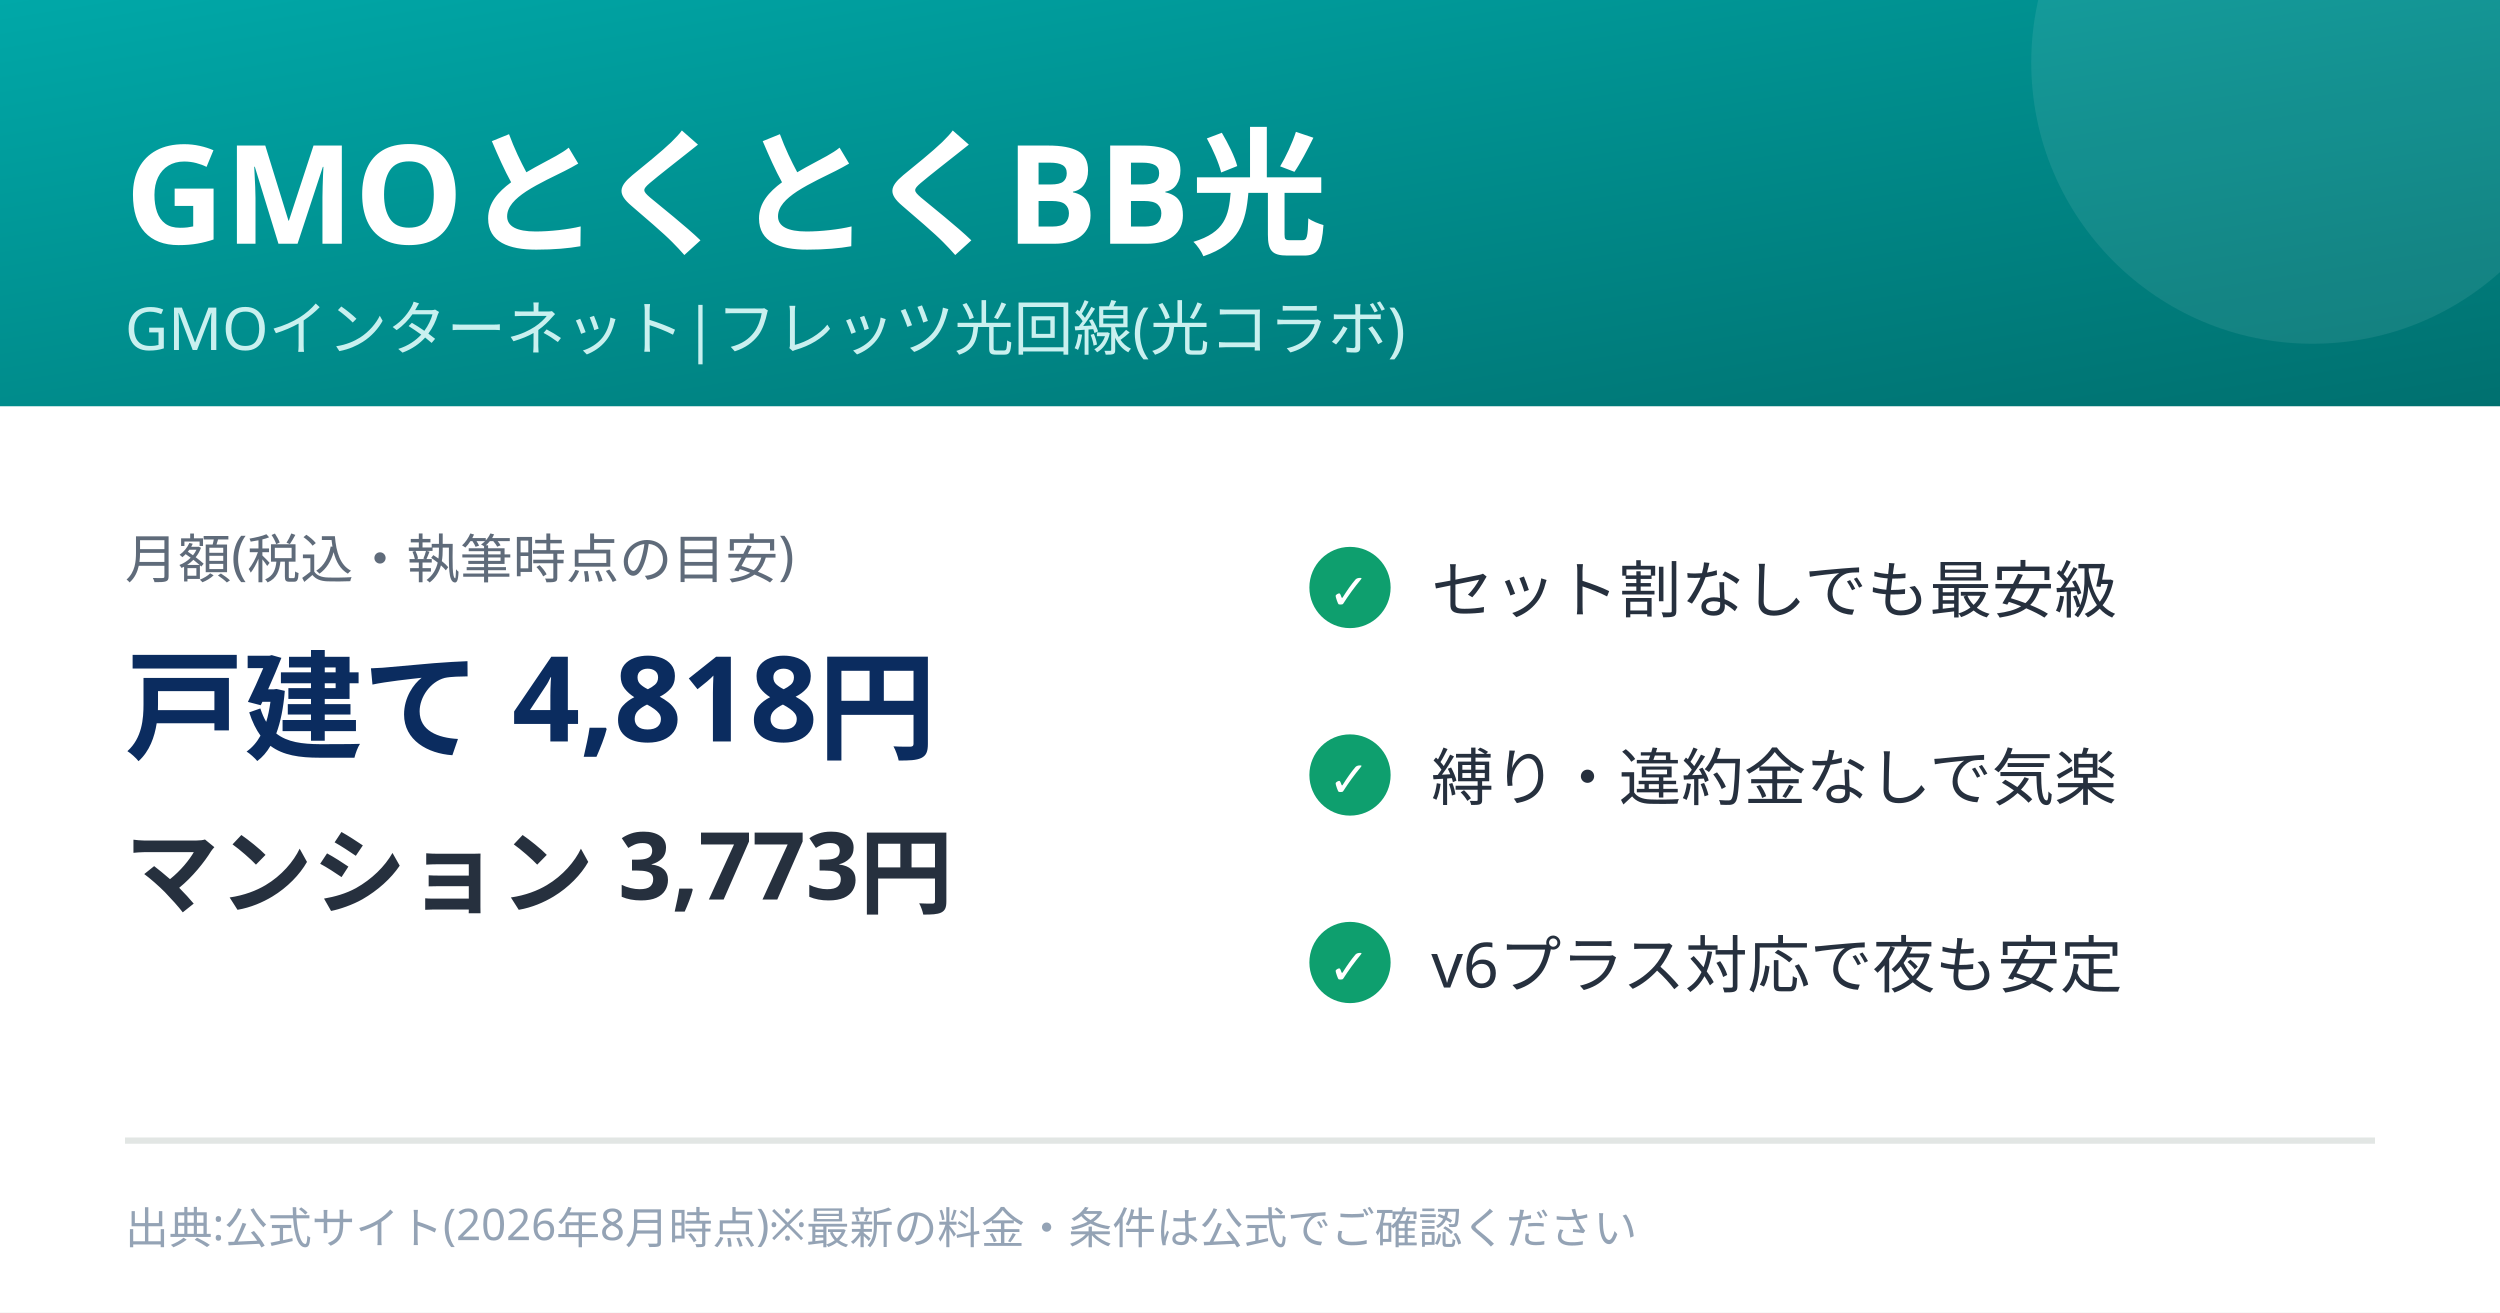
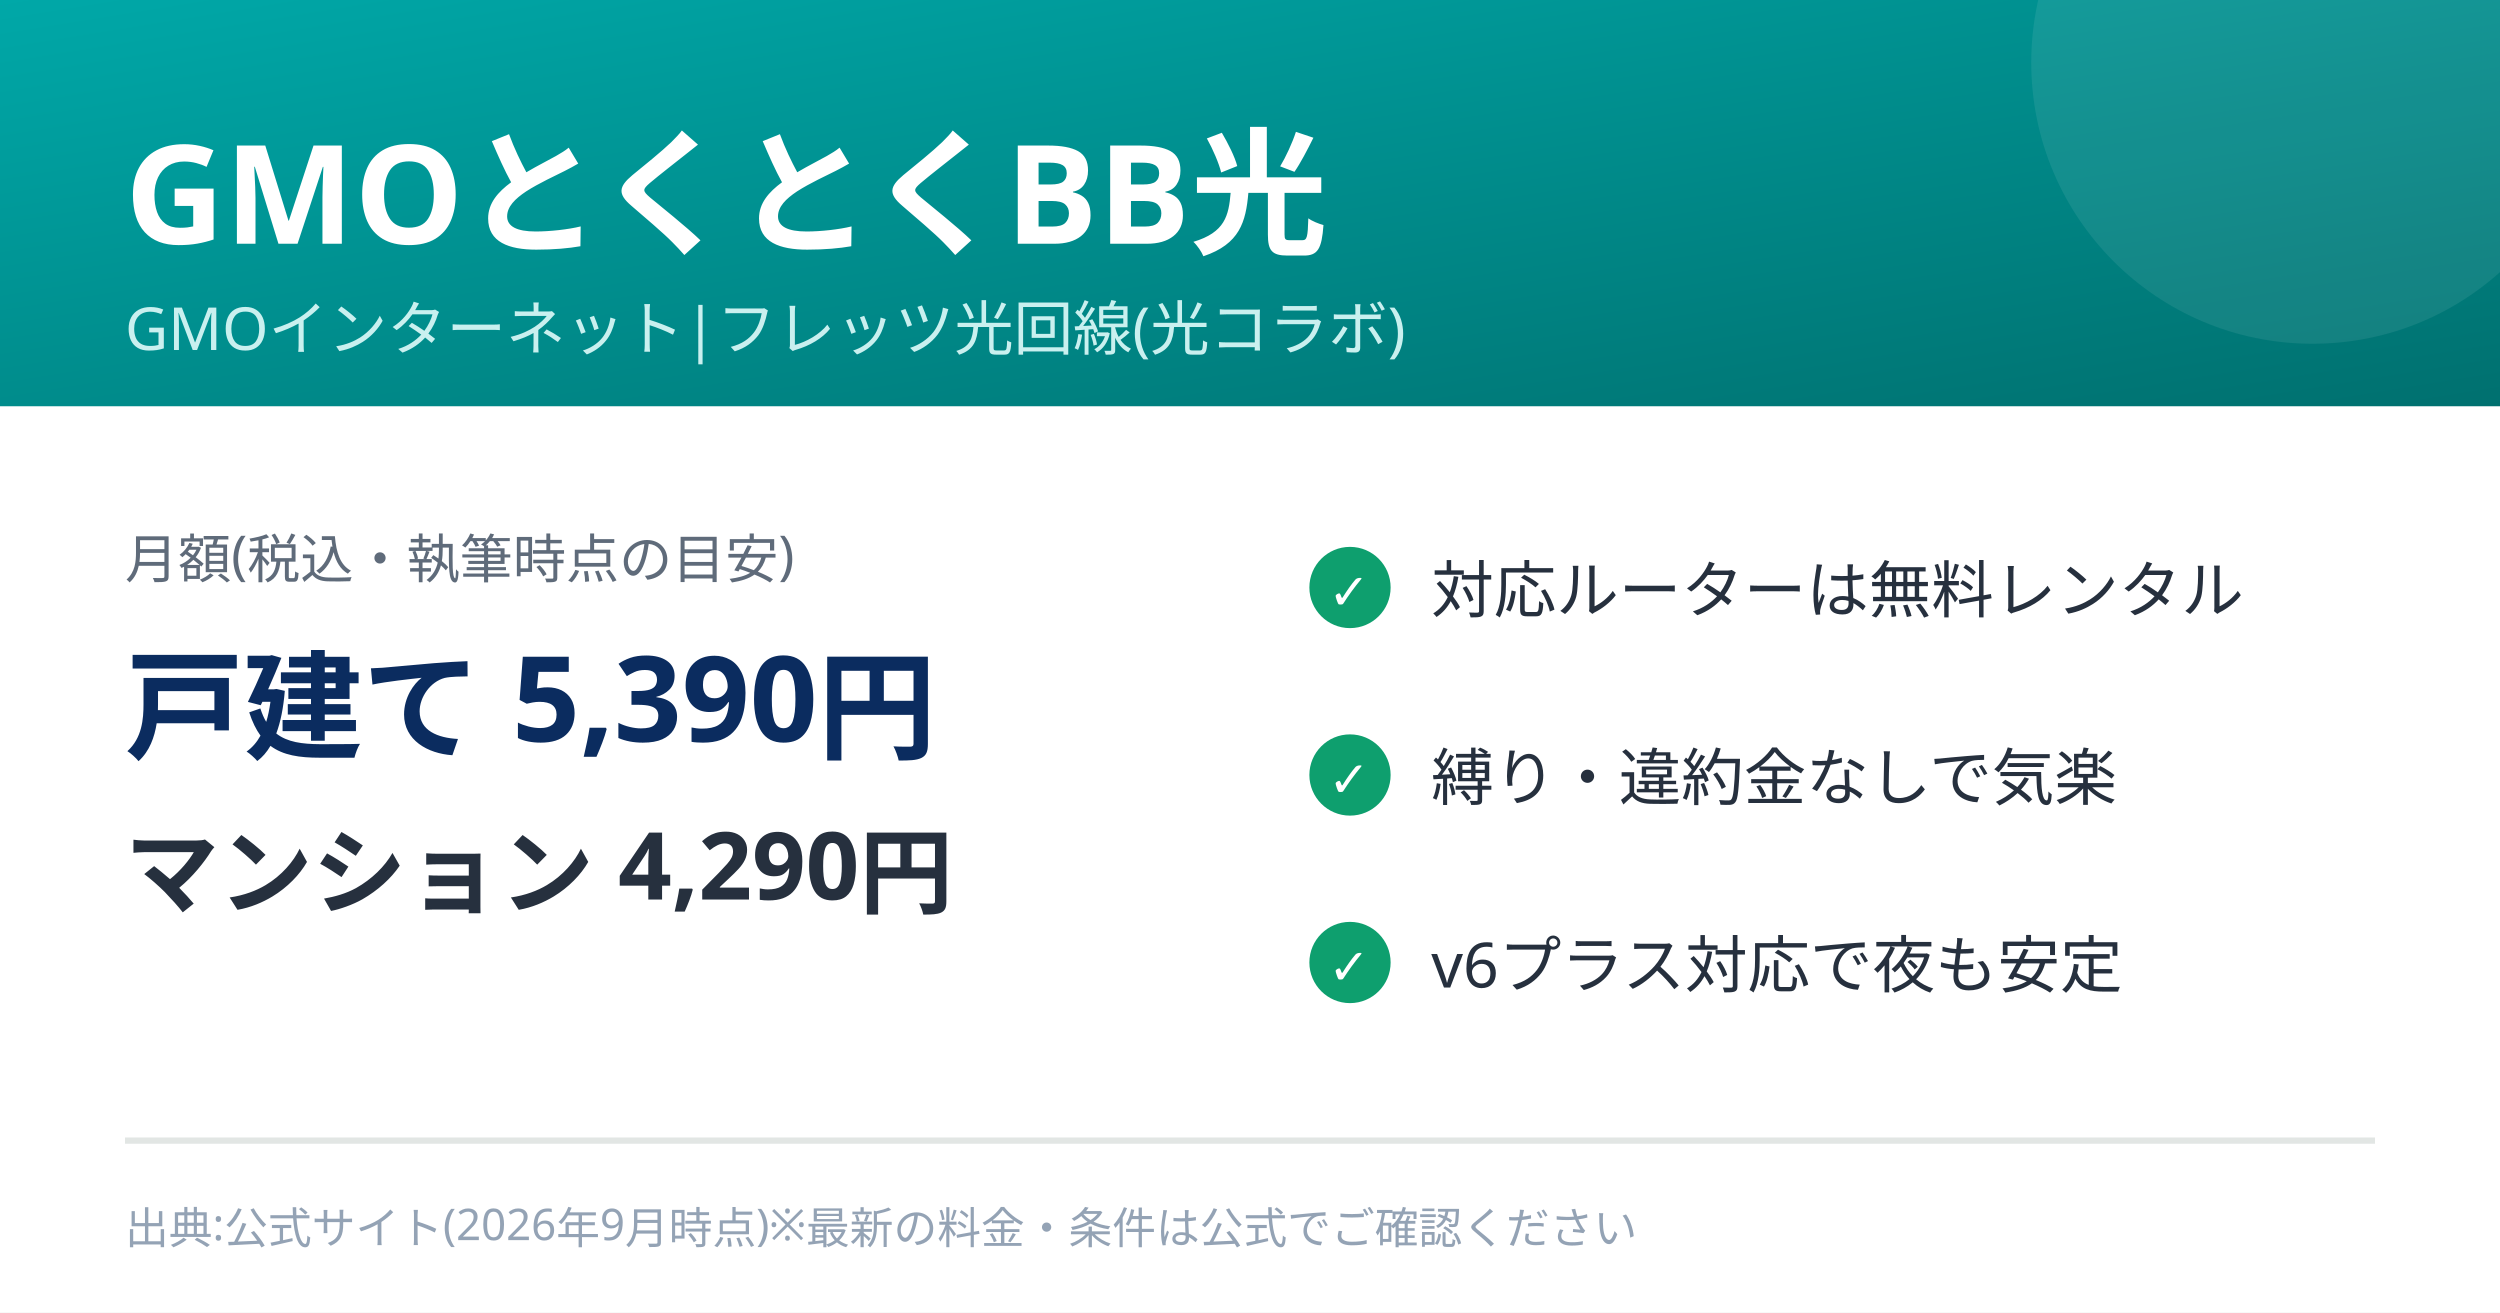
<svg xmlns="http://www.w3.org/2000/svg" viewBox="0 0 800 420" role="img" aria-label="GMOとくとくBB光のサービス概要" font-family="'Noto Sans JP','Hiragino Sans','Yu Gothic',Meiryo,sans-serif">
  <defs>
    <linearGradient id="h" x1="0" y1="0" x2="1" y2="1">
      <stop offset="0" stop-color="#00a8a8" />
      <stop offset="1" stop-color="#00706f" />
    </linearGradient>
  </defs>
  <rect width="800" height="420" fill="#ffffff" />
  <rect width="800" height="130" fill="url(#h)" />
  <circle cx="740" cy="20" r="90" fill="#ffffff" opacity=".08" />
  <text x="40" y="78" font-size="44" font-weight="800" fill="#ffffff">GMOとくとくBB光</text>
  <text x="40" y="112" font-size="19" fill="#c9f0ef">GMOインターネット|フレッツ光回線(光コラボ)</text>
  <text x="40" y="185" font-size="17" fill="#5f6b7a">月額(税込・執筆時点の目安)</text>
-   <text x="40" y="240" font-size="38" font-weight="800" fill="#0b2c5f">戸建て 4,818円</text>
-   <text x="40" y="290" font-size="30" font-weight="700" fill="#26303e">マンション 3,773円</text>
+   <text x="40" y="240" font-size="38" font-weight="800" fill="#0b2c5f">戸建て 5,390円</text>
+   <text x="40" y="290" font-size="30" font-weight="700" fill="#26303e">マンション 4,290円</text>
  <g font-size="20" fill="#26303e">
    <circle cx="432" cy="188" r="13" fill="#0e9f6e" />
    <text x="425" y="195" font-size="16" fill="#fff">✓</text>
-     <text x="458" y="196">セット割なしでも最安級</text>
+     <text x="458" y="196">対応ルーターは無料レンタル</text>
    <circle cx="432" cy="248" r="13" fill="#0e9f6e" />
    <text x="425" y="255" font-size="16" fill="#fff">✓</text>
    <text x="458" y="256">縛り・違約金なしで気楽</text>
    <circle cx="432" cy="308" r="13" fill="#0e9f6e" />
    <text x="425" y="315" font-size="16" fill="#fff">✓</text>
    <text x="458" y="316">v6プラス対応で夜も安定</text>
  </g>
  <line x1="40" y1="365" x2="760" y2="365" stroke="#e2e6e4" stroke-width="2" />
-   <text x="40" y="398" font-size="14" fill="#94a3b5">出典:公式サイト(2026年8月時点)※最新の料金・条件は公式でご確認ください</text>
+   <text x="40" y="398" font-size="14" fill="#94a3b5">出典:公式サイト(2026年9月時点)※最新の料金・条件は公式でご確認ください</text>
</svg>
